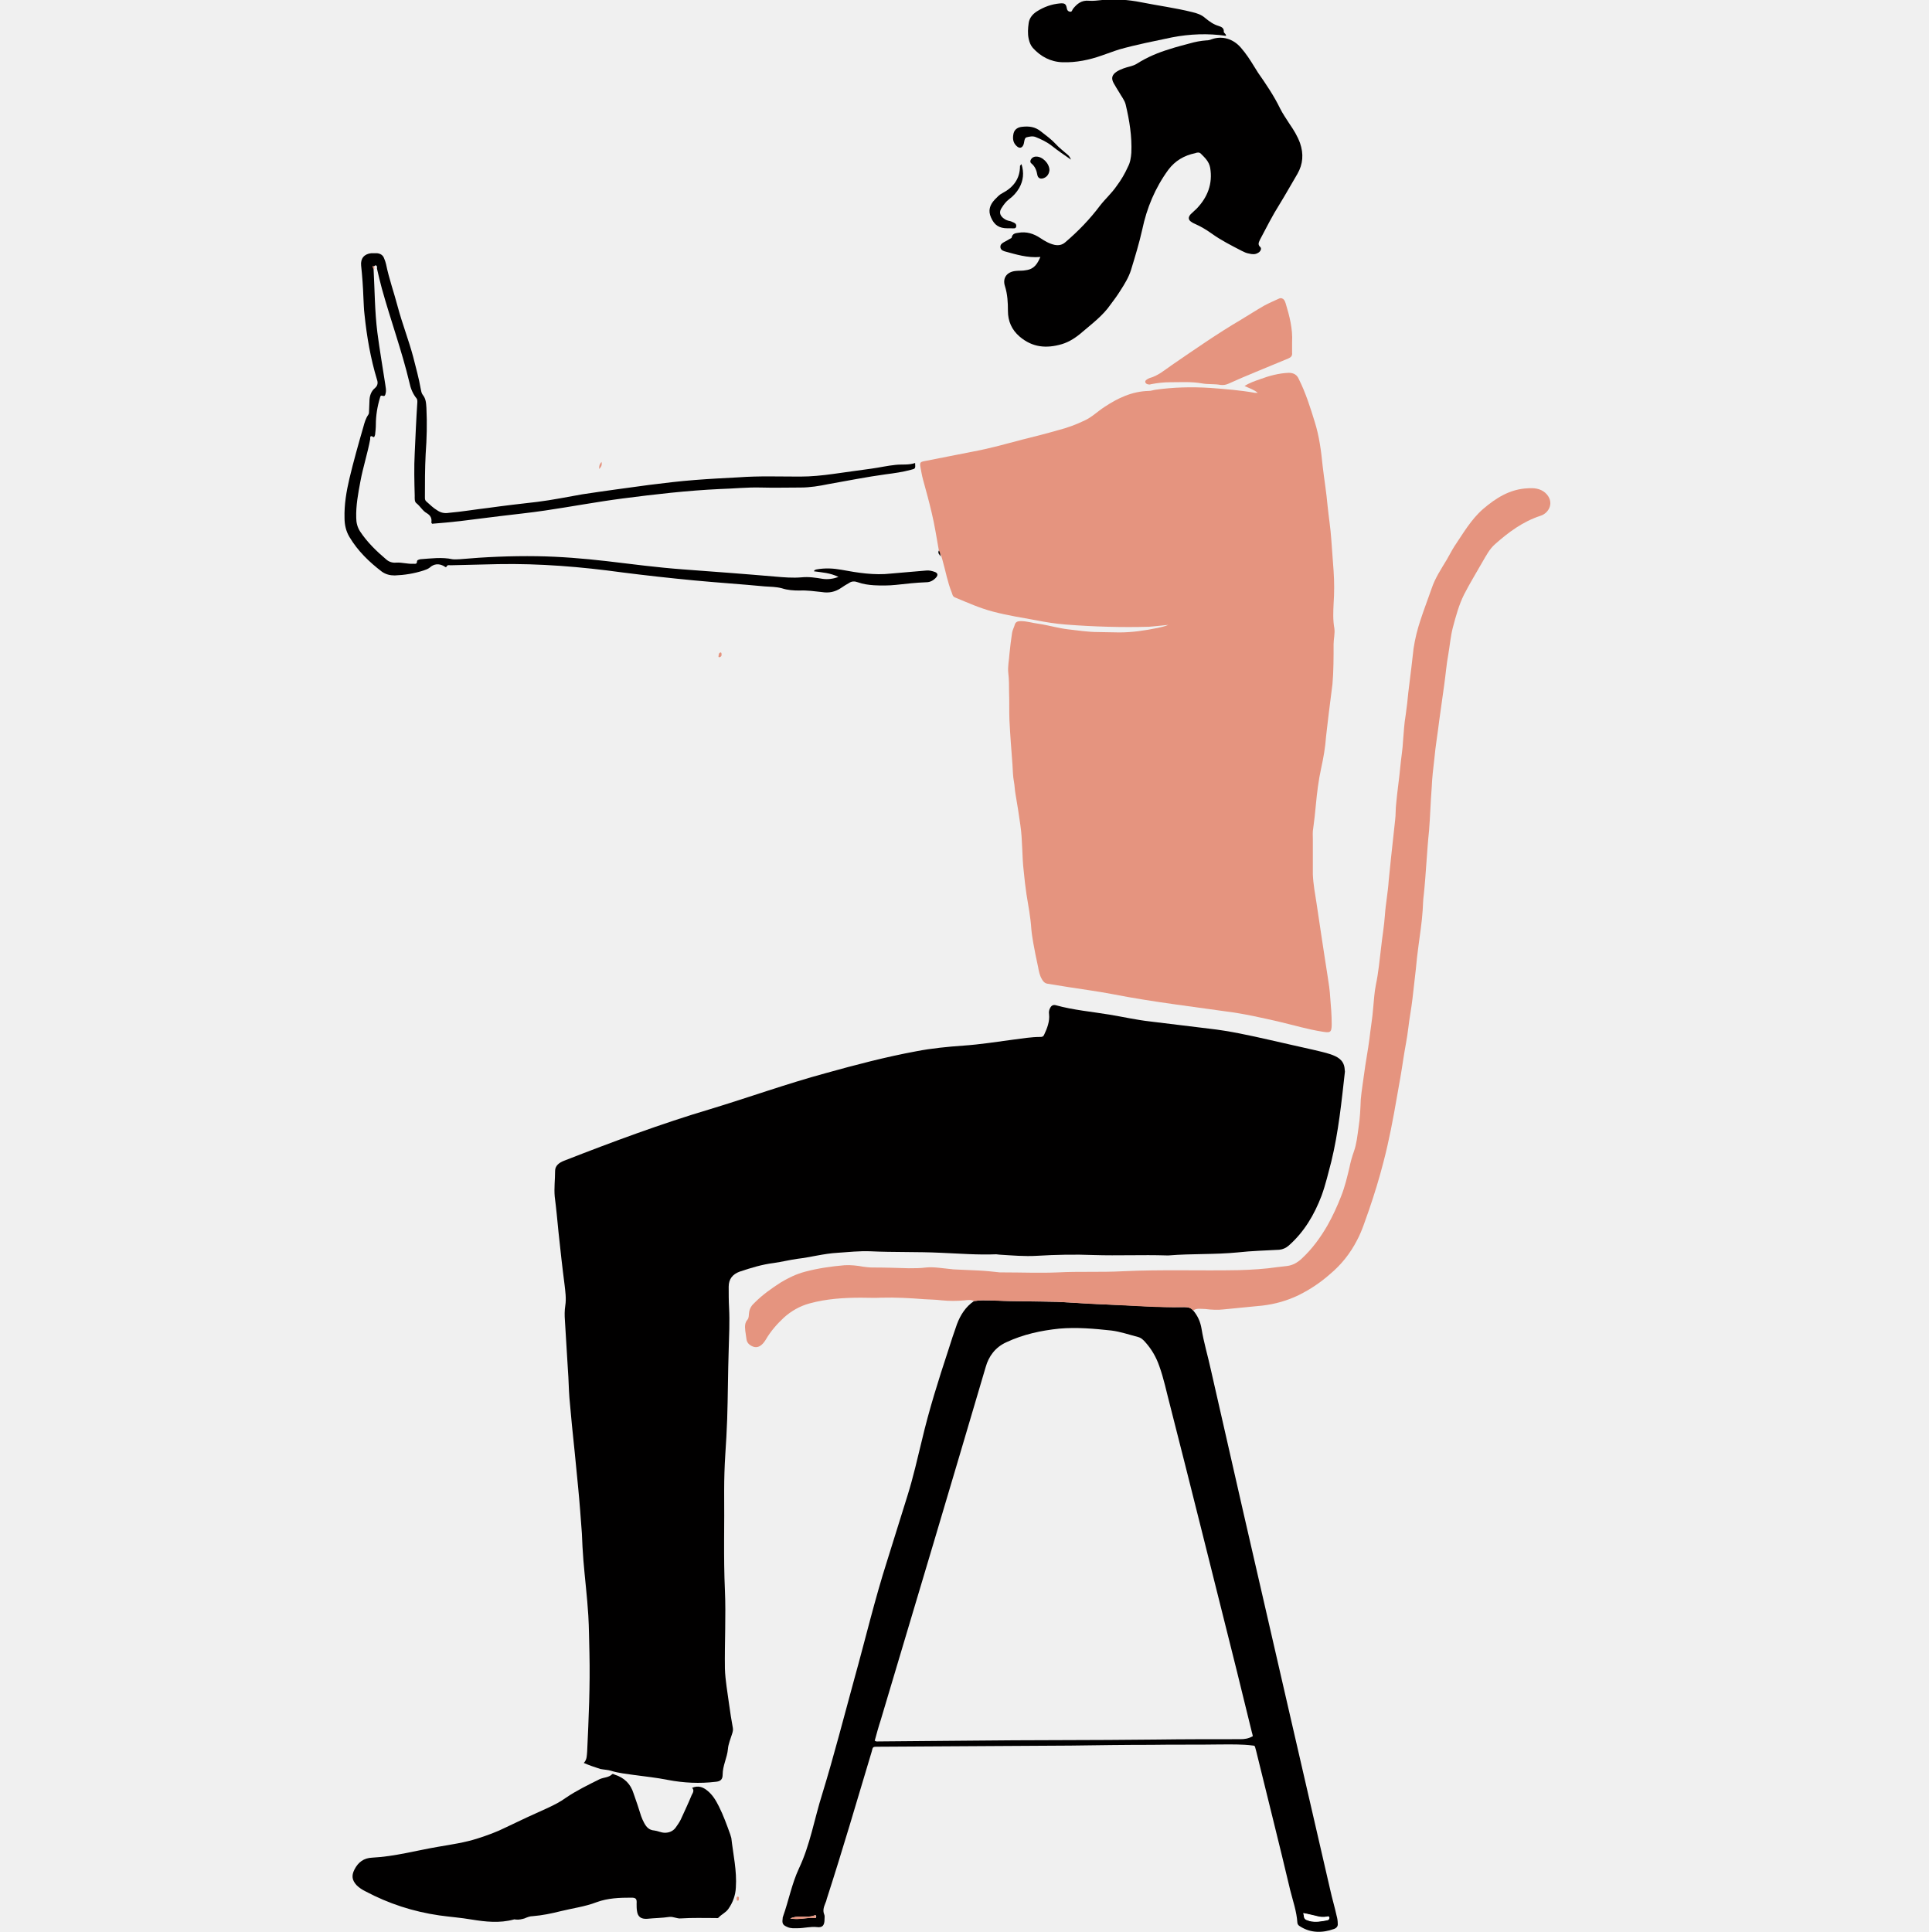
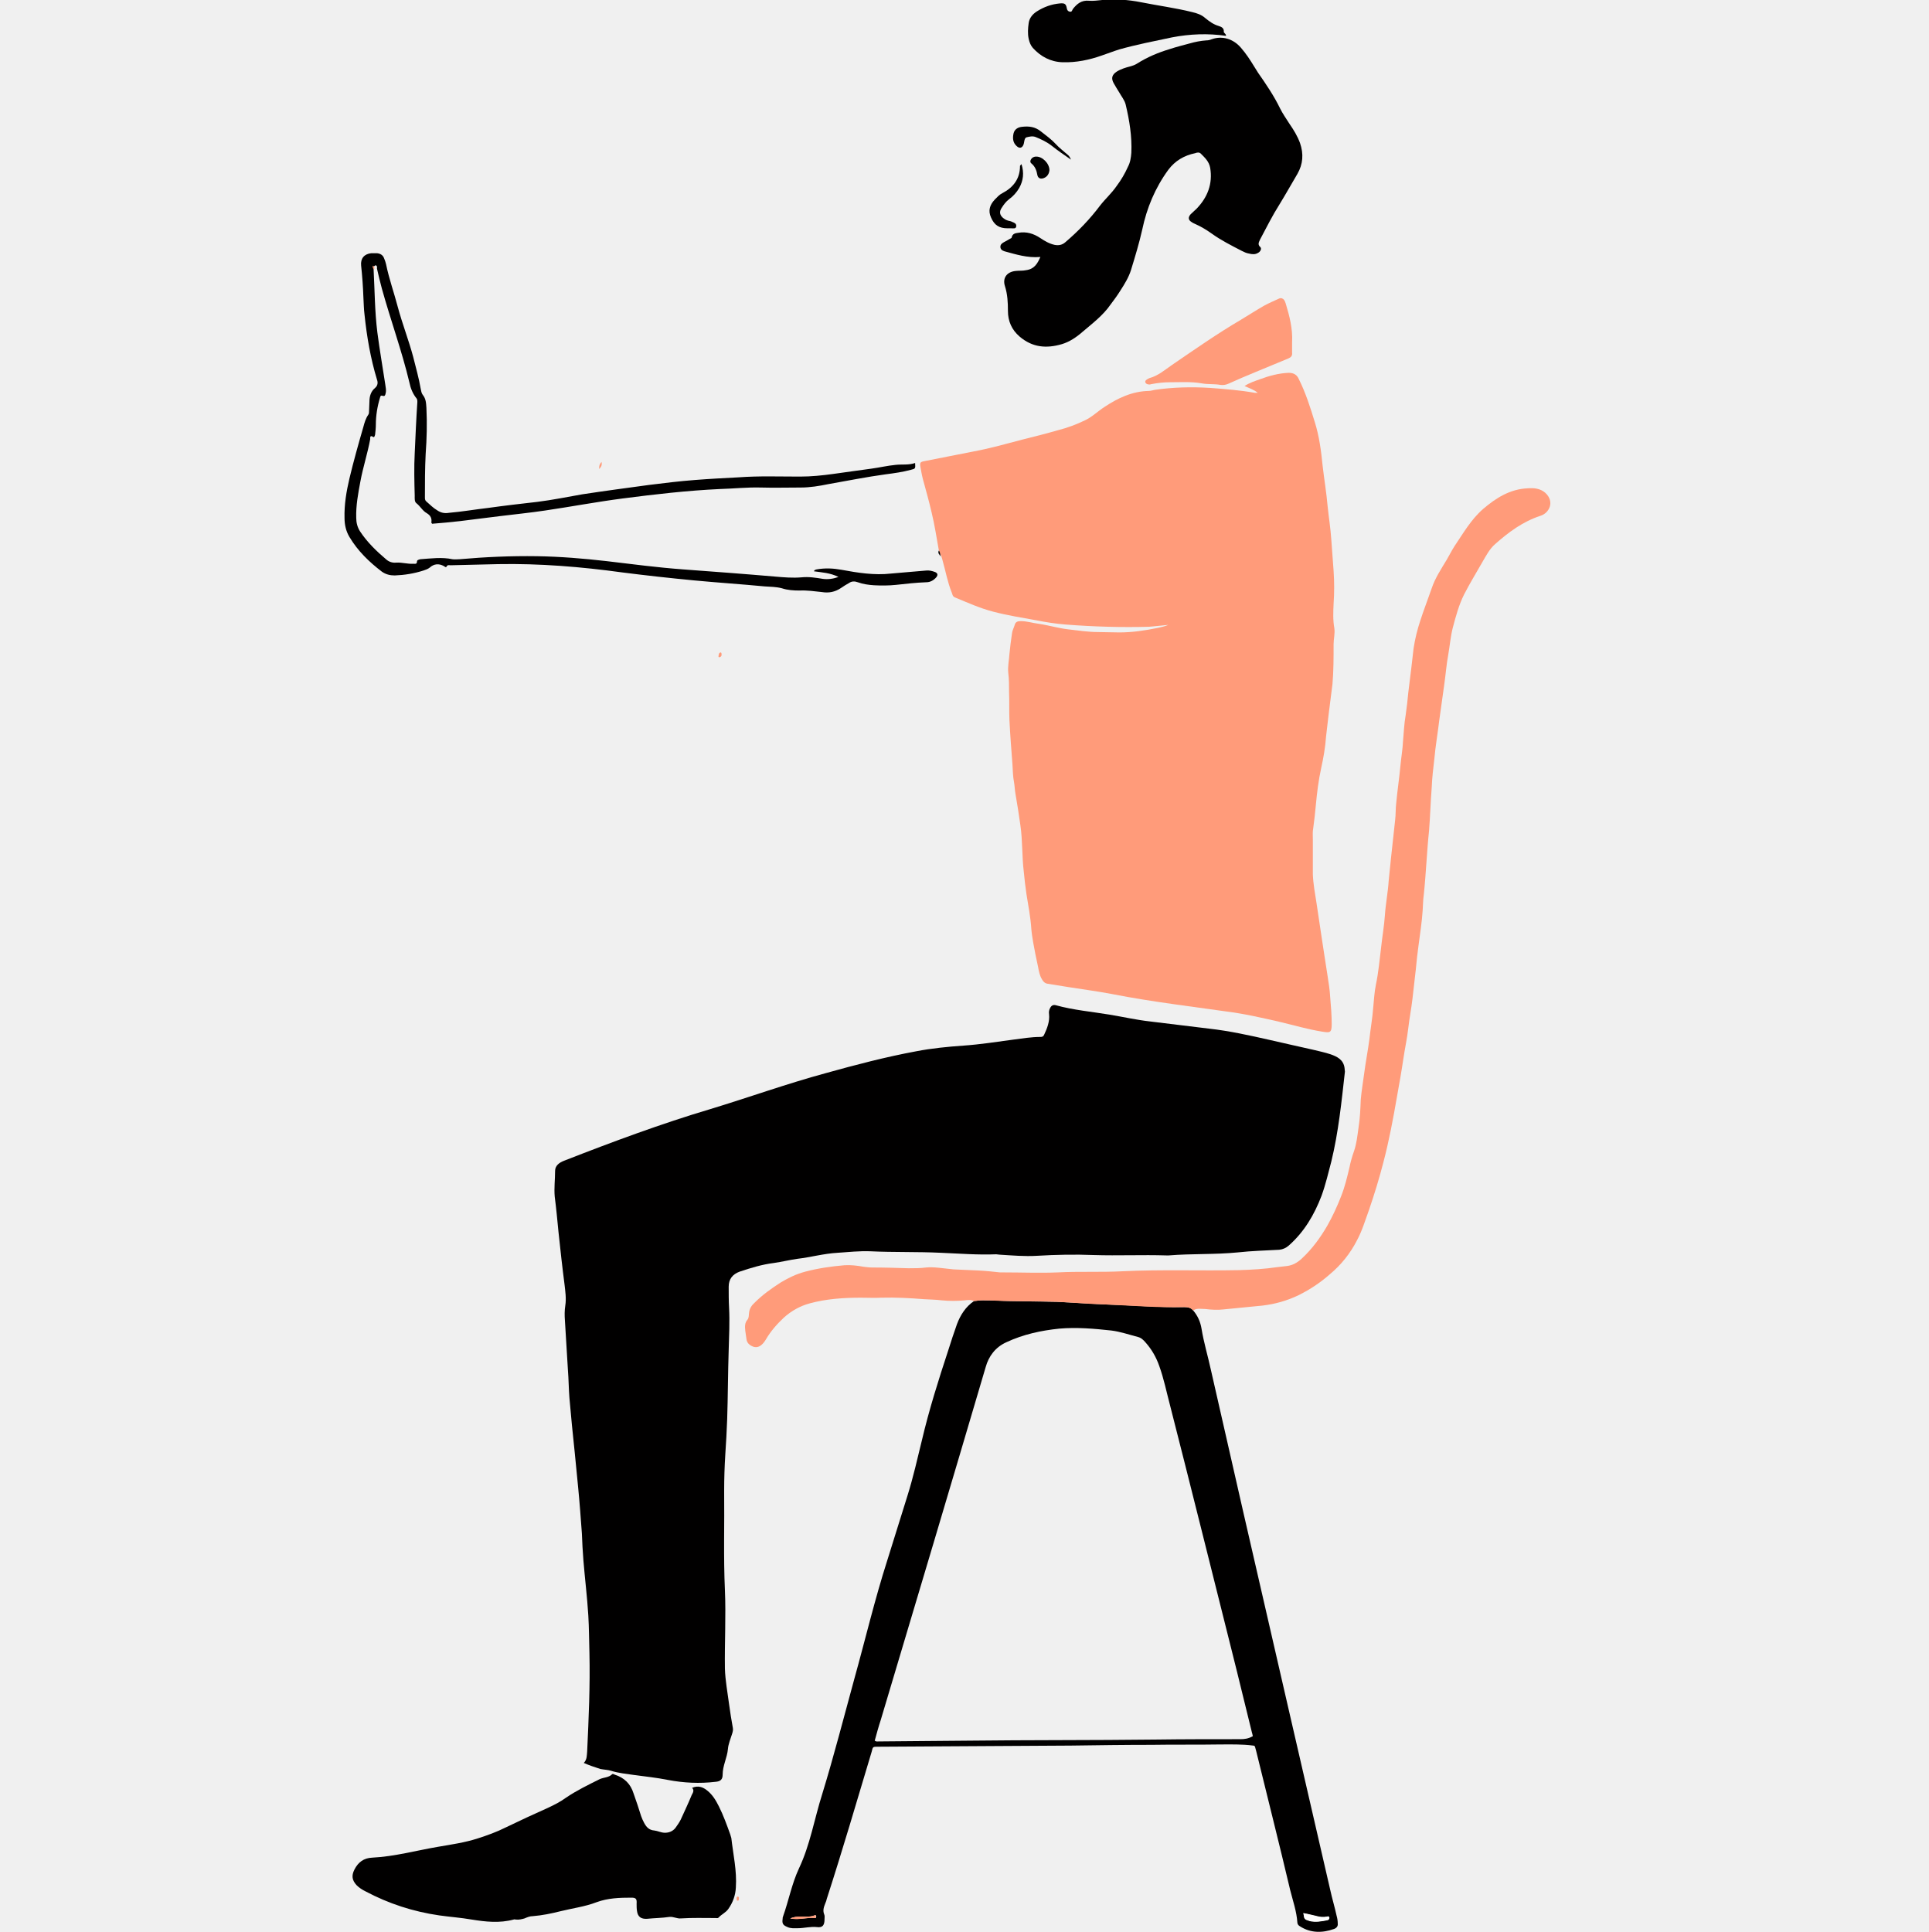
<svg xmlns="http://www.w3.org/2000/svg" version="1.1" x="0px" y="0px" viewBox="0 0 511 512" style="enable-background:new 0 0 511 512;" xml:space="preserve">
  <style type="text/css">
	.st0{display:none;}
	.st1{display:inline;}
	.st2{fill:#010000;}
- 	.st3{fill:#E5947F;}
+ 	.st3{fill:#FF9B7A;}
	.st4{fill:#FFFFFF;}
</style>
  <g id="Layer_1" class="st0">
    <path class="st1" d="M173.3,447.9c2.6,0,5.2-1.1,7.1-2.9s2.9-4.4,2.9-7.1s-1.1-5.2-2.9-7.1c-1.9-1.9-4.4-2.9-7.1-2.9   c-2.6,0-5.2,1.1-7.1,2.9s-2.9,4.4-2.9,7.1s1.1,5.2,2.9,7.1C168.1,446.9,170.7,447.9,173.3,447.9z" />
    <path class="st1" d="M173.3,445.9c-2.1,0-4.2-0.9-5.7-2.3c-1.5-1.5-2.3-3.5-2.3-5.7c0-2.1,0.9-4.2,2.3-5.7c1.5-1.5,3.6-2.3,5.7-2.3   c2.1,0,4.2,0.9,5.7,2.3c1.5,1.5,2.3,3.6,2.3,5.7s-0.9,4.2-2.3,5.7C177.5,445.1,175.4,445.9,173.3,445.9z" />
    <path class="st1" d="M10.5,510c-4.4,0-8-3.6-8-8s3.6-8,8-8h46v-28.4c0-13.8,7-26.4,18.7-33.8l129.5-81.4l24.6-44.3v-86.5   c0-5.7,1.4-11.3,4-16.4c7.8-15.1,12.7-31.3,14.5-48.1l0.2-2.2l-2.8-0.1c-8.1-0.1-15.8-3.5-21.4-9.4c-5.7-5.9-8.7-13.6-8.6-21.8   c0.1-8.2,3.5-15.8,9.3-21.4c5.7-5.5,13.2-8.6,21.1-8.6c0.2,0,0.4,0,0.6,0c0,0,0.1,0,0.2,0h2V10c0-4.4,3.6-8,8-8   c26.5,0,48.1,21.6,48.1,48.1v43l1.8,0.2c27.3,2.4,48.7,25.8,48.7,53.3c0,22.8-14.5,43.1-36.1,50.6l-2.4,0.8l1.4,2.1   c3.8,5.8,5.8,12.6,5.8,19.5v82.7l78.1,24.2c19.2,6,32.2,23.5,32.2,43.7v89.7l19.1,34.2h49.3c4.4,0,8,3.6,8,8s-3.6,8-8,8H10.5V510z    M301.1,344.7l86.2,31.8c3.1,1.2,5.2,4.2,5.2,7.5v99.4c0,5.8,4.7,10.6,10.6,10.6h31.8l-15.8-28.2c-0.7-1.2-1-2.5-1-3.9v-91.7   c0-13.1-8.4-24.5-20.9-28.4l-78-24.2L301.1,344.7z M142.8,444.9c3.1,0,5.8,1.7,7.2,4.5c1.9,4,0.3,8.8-3.7,10.7l-43.5,21.4L87.2,494   h291.3l-0.8-2.6c-0.8-2.6-1.2-5.3-1.2-8v-93.8l-84.6-31.1l-8.7,13.1c-13.8,20.7-32.9,37.5-55.3,48.5l-20.7,10.2   c-1.1,0.5-2.3,0.8-3.5,0.8c-3.1,0-5.8-1.7-7.2-4.5c-0.9-1.9-1.1-4.1-0.4-6.1c0.7-2,2.1-3.7,4-4.6l20.7-10.2   c19.8-9.7,36.8-24.6,49.1-43l31-46.5H242L217.7,360c-0.7,1.2-1.6,2.2-2.7,2.9L83.7,445.4c-7,4.4-11.2,12-11.2,20.3v19.7l21-16.9   c0.5-0.4,1-0.7,1.5-0.9l44.3-21.8C140.4,445.2,141.6,444.9,142.8,444.9z M264.5,141.4c0,23.8-5.9,47.7-17.1,69.2   c-1.4,2.8-2.2,5.8-2.2,9v80.6h62.5v-80.6c0-8.6-5.5-16.1-13.7-18.7c-3.3-1.1-5.6-4.1-5.6-7.6V50.1c0-13.6-8.6-25.7-21.4-30.2   l-2.7-0.9v122.4H264.5z M304.6,184l2.3-0.3c18.4-2.6,32.3-18.5,32.3-37.1s-13.9-34.6-32.3-37.1l-2.3-0.3V184z M245.8,107.8   c-3.8,0-7.4,1.4-10.1,4.1c-2.8,2.7-4.4,6.3-4.4,10.2c-0.1,3.9,1.4,7.6,4.1,10.4c2.7,2.8,6.3,4.4,10.2,4.5h3v-29.2l-2.3,0.1   L245.8,107.8L245.8,107.8z" />
  </g>
  <g id="Layer_2">
    <g id="akXN4T_1_">
      <g>
        <path class="st2" d="M154.7,467.2c0.9-0.9,0.8-2.1,0.9-3.1c0.4-8.7,0.8-17.3,0.6-26c-0.1-3.3-0.1-6.7-0.3-10     c-0.3-4.9-0.9-9.7-1.3-14.6c-0.2-2.4-0.3-4.7-0.4-7.1c-0.3-4.1-0.6-8.2-1-12.3c-0.3-3.1-0.6-6.2-0.9-9.2c-0.5-4.8-1-9.6-1.4-14.4     c-0.2-2.5-0.2-4.9-0.4-7.4c-0.3-4.4-0.5-8.8-0.8-13.2c-0.1-1.3-0.1-2.6,0.1-3.9c0.3-1.9,0-3.8-0.2-5.6c-0.6-4.6-1.1-9.2-1.6-13.9     c-0.3-3.1-0.6-6.3-1-9.4c-0.2-2.3,0.1-4.5,0.1-6.8c0-1.4,1.1-2.2,2.4-2.7c12.8-5,25.7-9.8,38.8-13.7c10.2-3.1,20.2-6.7,30.5-9.5     c7.9-2.2,15.9-4.3,24-5.8c4.1-0.8,8.3-1.2,12.5-1.5c4.4-0.3,8.8-1,13.3-1.6c2.3-0.3,4.7-0.7,7.1-0.7c0.5,0,0.8-0.1,1-0.6     c0.8-1.7,1.5-3.5,1.3-5.4c-0.1-0.6,0-1.2,0.3-1.7c0.3-0.6,0.8-0.9,1.5-0.7c4.7,1.3,9.5,1.7,14.3,2.5c3.6,0.6,7.1,1.4,10.7,1.8     c5.2,0.6,10.4,1.3,15.6,1.9c5.4,0.6,10.8,1.8,16.1,3c3.8,0.9,7.6,1.7,11.5,2.6c1.6,0.4,3.1,0.7,4.6,1.2c1.7,0.6,3.4,1.4,3.7,3.6     c0,0.3,0.1,0.7,0.1,1c-0.9,8-1.7,16-3.6,23.8c-0.8,3-1.5,6.1-2.6,9.1c-1.9,5-4.6,9.6-8.7,13.2c-0.7,0.6-1.5,1-2.5,1.1     c-3.7,0.2-7.4,0.3-11,0.7c-6.1,0.6-12.2,0.3-18.3,0.8c-0.2,0-0.4,0-0.6,0c-6.4-0.2-12.8,0.1-19.2-0.1c-5-0.2-10.1-0.1-15.1,0.2     c-3.3,0.2-6.6-0.1-9.9-0.3c-0.3,0-0.6-0.1-0.9-0.1c-4.9,0.2-9.8-0.2-14.7-0.4c-6.2-0.3-12.5-0.1-18.7-0.4     c-2.9-0.1-5.7,0.2-8.6,0.4c-3.7,0.2-7.2,1.2-10.7,1.6c-2.1,0.3-4.1,0.8-6.2,1.1c-3.2,0.4-6.1,1.3-9.1,2.3c-1.9,0.7-2.9,2-2.9,4     c0,1.8,0,3.7,0.1,5.5c0.2,3.8,0,7.6-0.1,11.3c-0.2,6.1-0.2,12.2-0.4,18.3c-0.1,3.1-0.3,6.3-0.5,9.4c-0.2,3.2-0.3,6.4-0.3,9.6     c0.1,8.8-0.2,17.5,0.2,26.3c0.3,6.9-0.1,13.9,0,20.8c0.1,3.2,0.7,6.3,1.1,9.4c0.3,2.1,0.6,4.2,1,6.3c0.1,0.5,0,1-0.2,1.6     c-0.4,1.3-1,2.7-1.1,4c-0.2,2.3-1.4,4.4-1.4,6.8c0,1.3-0.6,1.8-1.9,1.9c-4.2,0.5-8.4,0.3-12.6-0.5c-3-0.6-5.9-0.9-8.9-1.3     c-2.1-0.3-4.1-0.5-6.1-1.1c-0.9-0.3-1.9-0.3-2.9-0.5C157.5,468.3,156.1,467.8,154.7,467.2z" />
        <path class="st3" d="M248.8,145.9c-0.6-3.3-1.1-6.7-1.9-10c-0.7-3-1.5-5.9-2.3-8.8c-0.3-1.1-0.5-2.3-0.7-3.4     c-0.2-1.1,0-1.3,1.1-1.5c4.4-0.9,8.8-1.7,13.2-2.6c4.3-0.8,8.5-2,12.7-3.1c3.2-0.8,6.4-1.6,9.5-2.5c2.4-0.6,4.8-1.5,7.1-2.6     c1.9-0.9,3.4-2.4,5.1-3.5c3.6-2.4,7.4-4.2,11.8-4.3c0.6,0,1.1-0.2,1.7-0.3c4.9-0.7,9.7-0.8,14.6-0.5c3.9,0.3,7.9,0.6,11.8,1.3     c0.2,0,0.4,0,0.8,0c-1.1-0.9-2.2-1.2-3.5-1.8c1.4-0.9,2.7-1.3,4.1-1.8c2.4-0.9,5-1.6,7.6-1.7c1.3,0,2.2,0.5,2.7,1.7     c1.8,3.6,3,7.4,4.2,11.3c1.2,3.8,1.7,7.7,2.1,11.7c0.4,3.5,1,7,1.3,10.5c0.3,3,0.8,6,1,9.1c0.2,2.7,0.4,5.5,0.6,8.2     c0.2,2.9,0.2,5.8,0,8.7c-0.1,2.2-0.2,4.3,0.2,6.5c0.2,1.4-0.2,2.8-0.2,4.2c0,3.5,0,7.1-0.3,10.6c-0.3,2.6-0.7,5.3-1,7.9     c-0.2,2-0.5,4-0.7,6c-0.2,2.9-0.7,5.7-1.3,8.4c-0.7,3.2-1.1,6.5-1.4,9.7c-0.2,2.1-0.4,4.1-0.7,6.2c-0.2,1-0.1,2-0.1,3     c0,3.1,0,6.1,0,9.2c0.1,2.6,0.6,5.2,1,7.8c0.4,2.9,0.9,5.8,1.3,8.7c0.5,3.5,1.1,7,1.6,10.4c0.3,1.9,0.6,3.8,0.7,5.7     c0.2,2.4,0.4,4.7,0.4,7.1c0,2.4-0.5,2.3-2.5,2c-3.8-0.6-7.5-1.7-11.3-2.6c-4.8-1.1-9.6-2.2-14.5-2.8c-4.3-0.6-8.7-1.2-13-1.8     c-5.7-0.8-11.5-1.7-17.1-2.8c-3.7-0.7-7.5-1.2-11.3-1.8c-1.9-0.3-3.7-0.6-5.6-0.9c-0.7-0.1-1.2-0.6-1.5-1.2c-0.6-1-0.8-2.1-1-3.2     c-0.5-2.2-0.9-4.3-1.3-6.5c-0.2-1.2-0.4-2.4-0.5-3.6c-0.2-3.1-0.8-6.2-1.3-9.3c-0.3-2-0.5-3.9-0.7-5.9c-0.5-4.1-0.3-8.2-0.9-12.3     c-0.4-2.8-0.8-5.5-1.3-8.3c-0.2-1.1-0.2-2.1-0.4-3.2c-0.3-1.5-0.3-3.1-0.4-4.6c-0.3-3.9-0.6-7.8-0.8-11.7c-0.1-2.5,0-5-0.1-7.6     c0-1.6,0-3.3-0.2-4.9c-0.2-1.7,0.2-3.4,0.3-5.1c0.2-1.9,0.4-3.7,0.7-5.6c0.1-0.7,0.5-1.4,0.7-2.1c0.2-0.8,0.8-1,1.6-1     c1.6,0,3.1,0.5,4.7,0.7c2.7,0.4,5.3,1.2,8,1.5c2.6,0.3,5.2,0.7,7.8,0.7c1.9,0,3.7,0.1,5.6,0.1c3.5,0,6.8-0.5,10.2-1.2     c0.9-0.2,1.9-0.4,2.8-0.8c-1.3,0.1-2.6,0.3-4,0.4c-0.4,0-0.8,0.1-1.1,0.1c-3.6,0.1-7.2,0.1-10.8,0c-3.8-0.1-7.6-0.3-11.4-0.6     c-2.5-0.2-5.1-0.6-7.6-1.1c-3.8-0.7-7.7-1.3-11.5-2.3c-3.5-0.9-6.8-2.4-10.2-3.8c-0.6-0.3-0.6-0.8-0.8-1.3     c-1.1-2.7-1.6-5.6-2.4-8.4c-0.1-0.5-0.3-0.9-0.4-1.4C249,147,249.1,146.4,248.8,145.9z" />
        <path class="st2" d="M316.2,347.3c1.2,1.4,1.9,3,2.2,4.8c0.6,3.7,1.7,7.3,2.5,11c2.9,12.7,5.8,25.5,8.7,38.2     c3.9,17,7.8,33.9,11.7,50.9c3.7,16.2,7.5,32.4,11.2,48.6c0.5,2.3,1.2,4.6,1.7,6.9c0.2,0.7,0.3,1.4,0.3,2.1c0.1,0.7-0.4,1.2-1,1.4     c-3.1,1.1-6.2,1.1-9-0.7c-0.4-0.2-0.7-0.6-0.7-1c-0.2-3-1.2-5.8-1.9-8.6c-2.9-12.3-6-24.5-9-36.8c-0.1-0.4-0.2-0.8-0.3-1.1     c-0.1-0.3-0.2-0.4-0.5-0.4c-3-0.4-5.9-0.3-8.9-0.3c-6,0.1-12,0-18,0.1c-7.2,0-14.3,0.1-21.5,0.2c-17,0.1-34.1,0.2-51.1,0.3     c-1.3,0-1.3,0-1.6,1.3c-3.9,13-7.7,26-11.9,39c-0.1,0.4-0.2,0.8-0.4,1.2c-0.4,1-0.7,1.9-0.3,2.9c0.2,0.4,0.1,0.9,0.1,1.3     c0,1.6-0.5,2.3-2,2.1c-1.7-0.2-3.4,0.3-5.1,0.3c-0.9,0-1.8,0.1-2.7-0.3c-1.2-0.5-1.5-0.9-1.3-2.2c0-0.2,0-0.4,0.1-0.6     c1.5-4.2,2.3-8.6,4.2-12.7c3-6.3,4.1-13.2,6.2-19.8c3.1-10.1,5.7-20.3,8.5-30.5c2.9-10.4,5.4-21,8.7-31.3     c1.8-5.8,3.6-11.5,5.4-17.3c1.5-4.8,2.6-9.7,3.8-14.6c1.9-8.1,4.4-16,7-23.9c0.7-2.3,1.5-4.6,2.3-6.9c0.9-2.4,2.3-4.6,4.5-6.1     c0.8-0.1,1.6-0.2,2.4-0.2c2.4,0,4.8,0.1,7.2,0.2c4.2,0.1,8.3,0.1,12.5,0.2c4.3,0.2,8.5,0.5,12.8,0.7c7,0.2,13.9,0.8,20.9,0.7     C314.8,346.4,315.6,346.5,316.2,347.3z M332,460.1c-0.1-0.3-0.1-0.6-0.2-0.8c-1.8-7.2-3.5-14.4-5.3-21.5     c-5.5-21.9-10.9-43.7-16.5-65.6c-0.9-3.4-1.6-6.9-2.8-10.2c-0.8-2.3-2-4.4-3.6-6.2c-0.6-0.7-1.2-1.3-2.1-1.5     c-2.3-0.6-4.6-1.4-7-1.7c-4.6-0.5-9.2-0.9-13.8-0.5c-4.8,0.5-9.5,1.5-14,3.6c-2.9,1.3-4.7,3.7-5.5,6.6     c-9.2,31.2-18.5,62.4-27.8,93.5c-0.6,1.8-1.1,3.7-1.6,5.5c0.4,0.3,0.7,0.2,1.1,0.2c7.7-0.1,15.4-0.1,23.1-0.2     c16.8-0.2,33.5-0.1,50.3-0.3c7.5-0.1,14.9-0.1,22.4-0.1C329.7,460.9,330.8,460.8,332,460.1z M345.4,507c0.3,1.7,0.3,1.7,1.7,2     c1.6,0.4,3.2,0.1,4.7-0.2c0.3-0.1,0.5-0.2,0.5-0.6c-0.1-0.4-0.3-0.4-0.6-0.3c-1,0.2-2,0.1-3-0.2     C347.5,507.4,346.5,507.2,345.4,507z M209.4,508.4c2.4,0.5,4.5-0.4,6.6-0.1c0.3,0,0.3-0.3,0.3-0.5c-0.1-0.3-0.2-0.3-0.4-0.2     c-1.3,0.5-2.7,0.3-4,0.3C211.1,508,210.4,508,209.4,508.4z" />
        <path class="st3" d="M316.2,347.3c-0.6-0.7-1.4-0.9-2.3-0.9c-7,0.2-13.9-0.4-20.9-0.7c-4.3-0.1-8.5-0.5-12.8-0.7     c-4.2-0.2-8.3-0.1-12.5-0.2c-2.4,0-4.8-0.2-7.2-0.2c-0.8,0-1.6,0.1-2.4,0.2c-0.8-0.4-1.6-0.3-2.4-0.2c-2.1,0.2-4.1,0.2-6.2,0     c-1.5-0.2-3.1-0.2-4.6-0.3c-3.8-0.3-7.5-0.5-11.3-0.4c-1.8,0.1-3.6,0-5.4,0c-4.6,0-9.2,0.3-13.6,1.5c-2.6,0.7-4.9,2-6.9,3.8     c-1.8,1.7-3.4,3.5-4.7,5.7c-0.3,0.5-0.7,1.1-1.2,1.5c-0.7,0.6-1.5,0.8-2.4,0.4c-0.9-0.4-1.5-1-1.6-2c-0.1-0.7-0.2-1.4-0.3-2.1     c-0.1-1.1-0.2-2.1,0.6-3c0.4-0.5,0.3-1.2,0.4-1.8c0.1-1.1,0.7-2,1.5-2.7c2.1-2.1,4.5-3.8,7-5.4c2-1.2,4.1-2.2,6.4-2.8     c3.4-0.9,6.9-1.4,10.4-1.7c1.7-0.1,3.4,0.1,5,0.4c0.8,0.1,1.6,0.2,2.4,0.2c3.2,0,6.4,0.1,9.6,0.2c1.5,0,3.1,0,4.6-0.2     c2.1-0.2,4.2,0.2,6.4,0.4c0.3,0,0.6,0.1,0.9,0.1c2.2,0.1,4.4,0.2,6.7,0.3c1.9,0.1,3.8,0.3,5.6,0.5c0.3,0,0.6,0,0.9,0     c4.8,0,9.6,0.2,14.4,0c5.7-0.3,11.4,0,17.1-0.3c10.3-0.5,20.6-0.1,30.9-0.3c3.4-0.1,6.8-0.3,10.2-0.8c0.9-0.1,1.7-0.2,2.6-0.3     c1.5-0.2,2.7-0.9,3.8-1.9c2.8-2.6,5-5.6,6.9-8.9c1.4-2.5,2.6-5.1,3.6-7.7c1-2.5,1.6-5.1,2.2-7.6c0.3-1.5,0.7-2.9,1.2-4.3     c0.7-2,0.9-4.1,1.2-6.2c0.4-2.5,0.5-5,0.6-7.5c0.2-2.3,0.6-4.6,0.9-6.9c0.4-3.1,1-6.1,1.4-9.2c0.3-2.8,0.8-5.5,1-8.3     c0.2-2,0.3-4,0.7-6c0.7-3.3,1-6.7,1.4-10c0.3-2.8,0.8-5.6,1-8.5c0.2-3,0.8-6,1-9.1c0.2-2,0.4-3.9,0.6-5.9     c0.4-3.4,0.7-6.7,1.1-10.1c0.2-1.5,0.1-3.1,0.3-4.6c0.3-3.3,0.8-6.5,1.1-9.8c0.2-2.2,0.6-4.4,0.7-6.6c0.2-2.3,0.3-4.6,0.7-6.9     c0.3-2,0.5-4,0.7-6c0.3-2.2,0.5-4.3,0.8-6.5c0.2-1.7,0.4-3.5,0.6-5.2c0.4-2.6,1-5,1.8-7.4c0.9-2.8,2-5.6,3-8.5     c0.9-2.7,2.5-5.1,4-7.6c0.7-1.2,1.3-2.4,2-3.5c2.3-3.4,4.4-7.1,7.6-9.9c3.4-2.9,7.1-5.3,11.9-5.5c1.6-0.1,3.2,0,4.6,1.2     c2.6,2.4,1,5.4-1.3,6.1c-4.6,1.5-8.4,4.3-12,7.5c-1.5,1.3-2.4,3.1-3.4,4.8c-1.6,2.8-3.3,5.6-4.8,8.5c-1.4,2.8-2.2,5.8-3,8.8     c-0.6,2.3-0.8,4.8-1.2,7.1c-0.5,2.7-0.7,5.4-1.1,8.2c-0.4,3.1-0.9,6.2-1.3,9.3c-0.4,3.4-1,6.8-1.3,10.2c-0.3,2.5-0.6,5.1-0.7,7.6     c-0.3,3.8-0.4,7.6-0.7,11.4c-0.3,2.8-0.5,5.7-0.7,8.5c-0.2,2.8-0.4,5.7-0.7,8.5c-0.2,1.4-0.2,2.8-0.3,4.2     c-0.2,3.1-0.7,6.2-1.1,9.3c-0.3,2.1-0.5,4.1-0.7,6.2c-0.3,2.6-0.6,5.3-0.9,7.9c-0.3,2.6-0.8,5.1-1.1,7.7     c-0.3,2.7-0.9,5.4-1.3,8.1c-0.5,3.4-1.1,6.8-1.7,10.1c-1,5.8-2.1,11.7-3.6,17.4c-1.1,4.3-2.4,8.5-3.8,12.6     c-1,2.7-1.8,5.5-3.2,8.1c-1.8,3.5-4.2,6.5-7.2,9c-2.5,2.2-5.2,4-8.2,5.5c-3.1,1.5-6.3,2.4-9.7,2.8c-3.4,0.3-6.8,0.7-10.2,1     c-1.6,0.2-3.3,0.1-4.9-0.1C318.2,346.9,317.1,346.6,316.2,347.3z" />
        <path class="st2" d="M275.7,68.1c-3.5,0.3-6.5-0.7-9.5-1.5c-0.6-0.2-1.1-0.5-1.1-1.2c0-0.6,0.4-0.9,0.9-1.2     c0.6-0.3,1.1-0.6,1.6-0.9c0.2-0.1,0.5-0.2,0.5-0.4c0.2-1,1-1.1,1.7-1.2c2.2-0.4,4.1,0.2,5.9,1.4c1.2,0.8,2.4,1.5,3.8,1.8     c1.1,0.2,2,0,2.8-0.7c3.4-2.9,6.5-6.1,9.2-9.7c1.4-1.8,3.1-3.3,4.4-5.2c1.2-1.6,2.2-3.3,3-5.1c0.6-1.1,0.8-2.4,0.9-3.7     c0.2-4.3-0.5-8.6-1.5-12.8c-0.3-1.2-1.1-2.1-1.7-3.2c-0.5-0.8-1-1.6-1.5-2.5c-0.7-1.3-0.4-2.2,0.8-3c1.1-0.7,2.4-1.1,3.6-1.4     c0.7-0.2,1.3-0.4,1.9-0.8c2.7-1.7,5.6-2.9,8.6-3.8c1.8-0.6,3.5-1,5.3-1.5c1.4-0.4,2.9-0.7,4.4-0.8c0.5,0,0.9-0.1,1.4-0.3     c2.8-1,5.7-0.1,7.7,2.2c1.4,1.6,2.5,3.3,3.6,5.1c0.3,0.5,0.7,1.1,1,1.6c2.1,3,4.2,6.1,5.8,9.4c0.7,1.4,1.6,2.7,2.5,4.1     c1.1,1.6,2.1,3.2,2.8,5.1c1,2.9,0.8,5.6-0.7,8.2c-1.6,2.7-3.1,5.4-4.7,8c-1.9,3-3.5,6.2-5.2,9.4c-0.3,0.7-0.7,1.3,0.1,2     c0.4,0.4,0,1.2-0.6,1.5c-0.8,0.5-1.6,0.4-2.4,0.2c-0.7-0.1-1.3-0.4-1.9-0.7c-2.7-1.4-5.5-2.8-8-4.6c-1.4-1-2.9-1.9-4.5-2.6     c-0.3-0.1-0.6-0.3-0.9-0.5c-0.8-0.5-0.9-1.2-0.2-2c0.5-0.5,1.1-1,1.6-1.5c2.9-3,4.3-6.6,3.6-10.8c-0.3-1.7-1.4-2.7-2.5-3.8     c-0.4-0.4-1-0.3-1.5-0.1c-2.9,0.6-5.3,2-7.1,4.4c-3.5,4.8-5.7,10.1-6.9,15.8c-0.8,3.6-1.9,7.2-3,10.8c-0.6,1.9-1.7,3.7-2.8,5.4     c-0.8,1.3-1.7,2.5-2.6,3.7c-2,2.9-4.8,5-7.5,7.3c-1.6,1.4-3.4,2.6-5.4,3.2c-4.1,1.2-7.8,0.9-11.2-2c-2.1-1.8-3.1-4.1-3.1-6.8     c0-2.2-0.1-4.4-0.8-6.6c-0.7-2.2,0.6-3.8,2.9-4c0.9-0.1,1.8,0,2.7-0.2C274.1,71.3,274.9,69.9,275.7,68.1z" />
        <path class="st2" d="M183.4,473.8c1.6-0.7,2.9-0.2,4,0.7c1.4,1.1,2.3,2.6,3.1,4.2c1.2,2.4,2.1,4.9,3,7.4c0.1,0.3,0.2,0.6,0.3,1     c0.5,4.4,1.5,8.7,1.2,13.1c-0.1,2.1-0.8,4-2,5.7c-0.7,1-1.8,1.4-2.6,2.3c-0.2,0.2-0.5,0.1-0.8,0.1c-3.1,0-6.1-0.1-9.2,0.1     c-1,0.1-1.9-0.5-3-0.4c-2,0.3-4,0.3-5.9,0.5c-1.6,0.1-2.5-0.5-2.7-2.1c-0.1-0.6-0.1-1.2-0.1-1.9c0.1-1.3-0.2-1.6-1.4-1.6     c-3.1,0-6.2,0.1-9.2,1.2c-3.1,1.2-6.4,1.6-9.6,2.4c-2.4,0.6-4.8,1.1-7.3,1.3c-0.8,0-1.5,0.3-2.2,0.6c-0.7,0.2-1.5,0.4-2.3,0.3     c-0.2,0-0.4-0.1-0.6,0c-3.7,1-7.4,0.6-11.1,0c-2.9-0.5-5.8-0.7-8.6-1.1c-6.9-1-13.4-3.1-19.6-6.4c-0.8-0.4-1.6-0.9-2.3-1.6     c-1.2-1.3-1.4-2.5-0.6-4.1c1-2,2.5-3.1,4.7-3.2c6-0.3,11.7-1.9,17.6-2.9c3.5-0.6,7-1.1,10.4-2.2c2.5-0.8,5-1.7,7.4-2.9     c3.7-1.8,7.4-3.5,11.2-5.2c1.7-0.8,3.3-1.6,4.8-2.7c2.8-1.9,5.9-3.4,8.9-4.9c1.1-0.5,2.4-0.4,3.3-1.3c0.2-0.2,0.4,0,0.7,0.1     c2.5,0.8,4.2,2.4,5,5c0.7,2,1.4,4,2,6c0.2,0.6,0.5,1.2,0.8,1.8c0.6,1.1,1.3,1.9,2.7,2c0.9,0.1,1.8,0.6,2.8,0.6     c1.1,0,2.1-0.4,2.8-1.3c0.5-0.7,1-1.4,1.4-2.2c1-2.2,2-4.3,2.9-6.5C183.7,475,184,474.4,183.4,473.8z" />
        <path class="st2" d="M99,71.3c0.3,5.6,0.3,11.2,1,16.8c0.6,4.6,1.4,9.2,2.1,13.8c0.1,0.8,0.3,1.5,0.1,2.3     c-0.1,0.5-0.2,0.9-0.8,0.7c-0.6-0.2-0.6,0.2-0.7,0.5c-0.7,2.3-1.1,4.7-1.1,7.1c0,0.9-0.1,1.8-0.2,2.7c-0.1,0.3-0.2,0.8-0.5,0.6     c-0.9-0.6-0.8,0.2-0.8,0.6c-0.7,3.8-1.9,7.4-2.6,11.2c-0.6,3.2-1.2,6.4-1.1,9.6c0,1.3,0.3,2.5,1,3.6c1.9,2.9,4.4,5.3,7,7.5     c0.7,0.6,1.6,0.9,2.6,0.8c1.5-0.1,3,0.4,4.5,0.3c0.4,0,1,0.2,1-0.6c0-0.4,0.5-0.5,0.9-0.6c2.8-0.2,5.7-0.6,8.5,0     c0.6,0.1,1.3,0,1.9,0c6.8-0.6,13.6-0.9,20.5-0.8c6.2,0.1,12.3,0.6,18.4,1.3c6.8,0.8,13.5,1.7,20.4,2.2c8.1,0.6,16.2,1.2,24.3,1.9     c2.3,0.2,4.7,0.4,7,0.2c1.9-0.2,3.8,0.1,5.6,0.4c1.4,0.2,2.8,0,4.2-0.5c-2.2-1.1-4.4-1.2-6.5-1.5c0.1-0.4,0.4-0.4,0.7-0.5     c2.2-0.4,4.4-0.3,6.6,0.1c4.3,0.8,8.7,1.5,13.1,1c3.1-0.3,6.2-0.5,9.3-0.8c0.8-0.1,1.6,0.1,2.4,0.4c0.7,0.3,0.8,0.8,0.3,1.4     c-0.7,0.8-1.6,1.3-2.6,1.3c-2.7,0.1-5.4,0.4-8.1,0.7c-1.9,0.2-3.9,0.2-5.8,0.1c-1.5-0.1-2.9-0.3-4.3-0.8     c-0.8-0.3-1.6-0.3-2.3,0.2c-0.7,0.4-1.4,0.8-2.1,1.3c-1.6,1.1-3.3,1.4-5.1,1.1c-2-0.2-3.9-0.5-5.9-0.4c-1.6,0-3.2-0.1-4.7-0.6     c-1.5-0.4-3.1-0.4-4.6-0.5c-6.3-0.6-12.5-1-18.8-1.6c-6.3-0.6-12.6-1.3-18.9-2.1c-10.9-1.5-21.9-2.4-32.9-2.2     c-4.2,0.1-8.4,0.2-12.6,0.3c-0.4,0-0.8-0.2-1.1,0.4c-0.1,0.3-0.5-0.1-0.7-0.2c-1.3-0.7-2.6-0.6-3.7,0.4c-0.5,0.4-1.1,0.6-1.7,0.8     c-2.5,0.8-5,1.2-7.6,1.3c-1.3,0-2.4-0.3-3.4-1c-3.4-2.6-6.4-5.5-8.6-9.2c-0.9-1.5-1.3-3.2-1.3-5c-0.1-3.6,0.5-7.1,1.3-10.5     c1.1-4.6,2.4-9.2,3.7-13.7c0.3-1.1,0.6-2.2,1.3-3.2c0.2-0.3,0.2-0.6,0.2-1c0-0.8,0.1-1.6,0.1-2.5c0-1.4,0.4-2.7,1.5-3.6     c0.7-0.6,0.8-1.4,0.5-2.2c-1.7-5.6-2.7-11.4-3.3-17.2c-0.2-1.5-0.2-3.1-0.3-4.6c-0.1-2.8-0.3-5.6-0.6-8.4     c-0.2-1.9,0.8-3.1,2.7-3.3c0.5,0,1,0,1.5,0c0.9,0.1,1.6,0.5,1.9,1.4c0.2,0.5,0.4,1,0.5,1.5c0.8,3.9,2.1,7.5,3.1,11.3     c1.2,4.5,2.9,8.8,4.1,13.3c0.7,2.8,1.5,5.6,2,8.5c0.1,0.5,0.2,1.1,0.5,1.5c0.9,1.1,0.9,2.2,1,3.5c0.2,4.1,0.1,8.1-0.2,12.2     c-0.2,3.9-0.2,7.7-0.2,11.6c0,0.5,0.1,0.8,0.5,1.1c0.9,0.8,1.7,1.6,2.7,2.2c1,0.7,2,0.9,3.2,0.7c3.5-0.3,6.9-0.9,10.4-1.3     c4.3-0.6,8.6-1.1,13-1.6c4-0.5,7.9-1.3,11.9-2c5.9-0.9,11.9-1.7,17.8-2.5c4-0.5,8.1-1,12.1-1.3c3.8-0.3,7.6-0.5,11.5-0.7     c5.4-0.4,10.8-0.2,16.3-0.2c3,0,5.9-0.3,8.8-0.7c3.3-0.5,6.7-0.9,10.1-1.4c2.2-0.3,4.3-0.8,6.4-1c1.7-0.2,3.5,0.1,5.2-0.5     c0.1,1.5,0.1,1.5-1.1,1.8c-2.2,0.6-4.4,0.9-6.7,1.2c-5.1,0.7-10.1,1.7-15.2,2.6c-2.4,0.5-4.9,0.9-7.3,0.9c-3.5,0-7.1,0.1-10.6,0     c-3.6-0.1-7.3,0.3-10.9,0.4c-8.6,0.4-17.2,1.4-25.7,2.5c-6.9,0.9-13.8,2.2-20.6,3.2c-4,0.6-8.1,1-12.1,1.5     c-3.5,0.4-6.9,0.9-10.4,1.3c-2.5,0.3-5,0.5-7.4,0.7c-0.1-0.2-0.2-0.3-0.2-0.3c0.2-1.1-0.2-1.9-1.2-2.5c-1.1-0.6-1.7-1.8-2.7-2.6     c-0.6-0.4-0.5-1.3-0.5-2c-0.1-3.8-0.2-7.6,0-11.3c0.2-4.5,0.4-9.1,0.7-13.6c0-0.3,0-0.6-0.2-0.9c-1-1.2-1.6-2.7-1.9-4.2     c-2-8.4-5-16.6-7.3-24.9c-0.5-1.8-0.9-3.6-1.3-5.3c0-0.4,0.1-0.8-0.4-0.9C98.8,70.7,98.8,71,99,71.3z" />
        <path class="st2" d="M324.9,9.5c-4.8-0.7-9.6-0.5-14.3,0.4c-4.7,1-9.4,1.9-14,3.2c-1.6,0.5-3.1,1.1-4.6,1.6     c-3.4,1.2-6.8,1.9-10.4,1.8c-3.2-0.1-5.8-1.5-7.9-3.8c-0.6-0.7-0.9-1.5-1.1-2.4c-0.3-1.4-0.2-2.8,0-4.2c0.2-1.4,1.1-2.4,2.2-3.1     c1.9-1.2,3.9-1.9,6.1-2.1c1.2-0.1,1.6,0.1,1.8,1.3c0.1,0.5,0.3,0.8,0.8,0.9c0.6,0.1,0.6-0.4,0.8-0.7c1.1-1.4,2.3-2.4,4.3-2.2     c1.2,0.1,2.3-0.1,3.5-0.2c3.4-0.3,6.8-0.1,10.3,0.6c4.5,0.9,9.1,1.5,13.5,2.6c1.3,0.3,2.5,0.7,3.5,1.6c1.1,0.9,2.2,1.7,3.6,2.1     c0.6,0.2,1.4,0.5,1.3,1.5C324.3,8.8,324.9,8.9,324.9,9.5z" />
        <path class="st3" d="M342.4,90.7c0,0.9,0,1.8,0,2.8c0.1,0.8-0.3,1.2-1,1.5c-2.9,1.2-5.8,2.4-8.7,3.6c-2.4,1-4.8,2-7.2,3.1     c-0.7,0.3-1.3,0.4-2.1,0.3c-1.6-0.3-3.3-0.1-4.9-0.4c-2.8-0.5-5.7-0.3-8.5-0.3c-1.7,0-3.3,0.2-4.9,0.5c-0.1,0-0.3,0.1-0.4,0.1     c-0.5,0-1-0.1-1.2-0.6c-0.1-0.5,0.4-0.7,0.7-0.9c0.1-0.1,0.3-0.1,0.4-0.2c2.3-0.6,4.1-2.2,6-3.5c6-4.1,12-8.3,18.3-12     c2-1.2,4-2.5,6.1-3.7c1.3-0.7,2.7-1.3,4-1.9c0.5-0.2,1,0,1.3,0.4c0.2,0.3,0.3,0.6,0.4,0.9C341.7,83.7,342.6,87.1,342.4,90.7z" />
        <path class="st2" d="M270.7,43.5c0.7,2.3,0.5,4.3-0.6,6.3c-0.7,1.2-1.6,2.2-2.7,3c-0.8,0.6-1.4,1.4-1.9,2.2     c-0.8,1.1-0.6,2.1,0.5,2.9c0.5,0.4,1.1,0.6,1.7,0.7c0.2,0.1,0.4,0.1,0.5,0.2c0.5,0.2,1.2,0.4,1.1,1.2c-0.1,0.7-0.8,0.5-1.3,0.5     c-0.3,0-0.7,0-1,0c-2.2,0-3.5-0.8-4.4-2.9c-0.8-1.8-0.3-3.3,1-4.7c0.6-0.6,1.2-1.3,2-1.7c2.9-1.5,4.7-3.8,4.7-7.2     C270.3,43.9,270.4,43.8,270.7,43.5z" />
        <path class="st2" d="M283.8,42.3c-1.9-1.3-3.5-2.4-5-3.6c-1.4-1.1-2.9-1.8-4.4-2.4c-0.8-0.3-1.6-0.1-2.4,0.1     c-0.3,0.1-0.4,0.4-0.5,0.7c-0.1,0.3-0.1,0.7-0.2,1c-0.3,1.1-1.1,1.4-1.9,0.6c-1-0.9-1.1-2.1-0.8-3.4c0.3-1.1,1.2-1.6,2.3-1.7     c1.8-0.2,3.4,0,4.9,1.2c1.4,1.1,2.8,2.1,4,3.4c0.9,1,2,1.8,3,2.7C283.1,41.1,283.5,41.5,283.8,42.3z" />
        <path class="st2" d="M278.1,45.1c-0.1,0.9-0.5,1.7-1.5,2.1c-0.8,0.3-1.5,0.1-1.7-0.8c-0.2-1.2-0.6-2.3-1.6-3.1     c-0.5-0.4-0.2-1.1,0.3-1.5c0.3-0.2,0.6-0.3,0.9-0.3C276.2,41.4,278.1,43.3,278.1,45.1z" />
        <path class="st2" d="M248.8,145.9c0.4,0.5,0.3,1.1,0.5,1.6C249,147,248.4,146.6,248.8,145.9z" />
        <path class="st3" d="M159.4,122.4c0.2,0.9-0.1,1.3-0.6,1.9C158.7,123.5,158.9,123,159.4,122.4z" />
        <path class="st3" d="M190.5,174.2c-0.1-0.1-0.1-0.2-0.1-0.3c0.1-0.4,0-0.9,0.6-1c0.1,0,0.2,0.2,0.2,0.3     C191.3,173.8,191.1,174.1,190.5,174.2z" />
        <path class="st3" d="M195.5,502.6c0.4,0.1,0.3,0.3,0.3,0.6c0,0.2,0,0.5-0.3,0.5c-0.3,0-0.3-0.3-0.3-0.5     C195.2,502.9,195.2,502.7,195.5,502.6z" />
        <path class="st3" d="M99,71.3c-0.2-0.3-0.3-0.6-0.2-0.9c0.5,0.2,0.4,0.6,0.4,0.9c0,0-0.1,0-0.1,0L99,71.3z" />
        <path class="st4" d="M345.4,507c1.1,0.3,2.2,0.5,3.2,0.8c1,0.3,2,0.4,3,0.2c0.3-0.1,0.6-0.1,0.6,0.3c0,0.4-0.1,0.5-0.5,0.6     c-1.6,0.3-3.1,0.6-4.7,0.2C345.6,508.6,345.6,508.6,345.4,507z" />
        <path class="st3" d="M209.4,508.4c1-0.4,1.7-0.5,2.4-0.5c1.3,0,2.7,0.2,4-0.3c0.2-0.1,0.4-0.1,0.4,0.2c0,0.3,0,0.6-0.3,0.5     C213.9,508.1,211.8,508.9,209.4,508.4z" />
      </g>
    </g>
  </g>
</svg>
